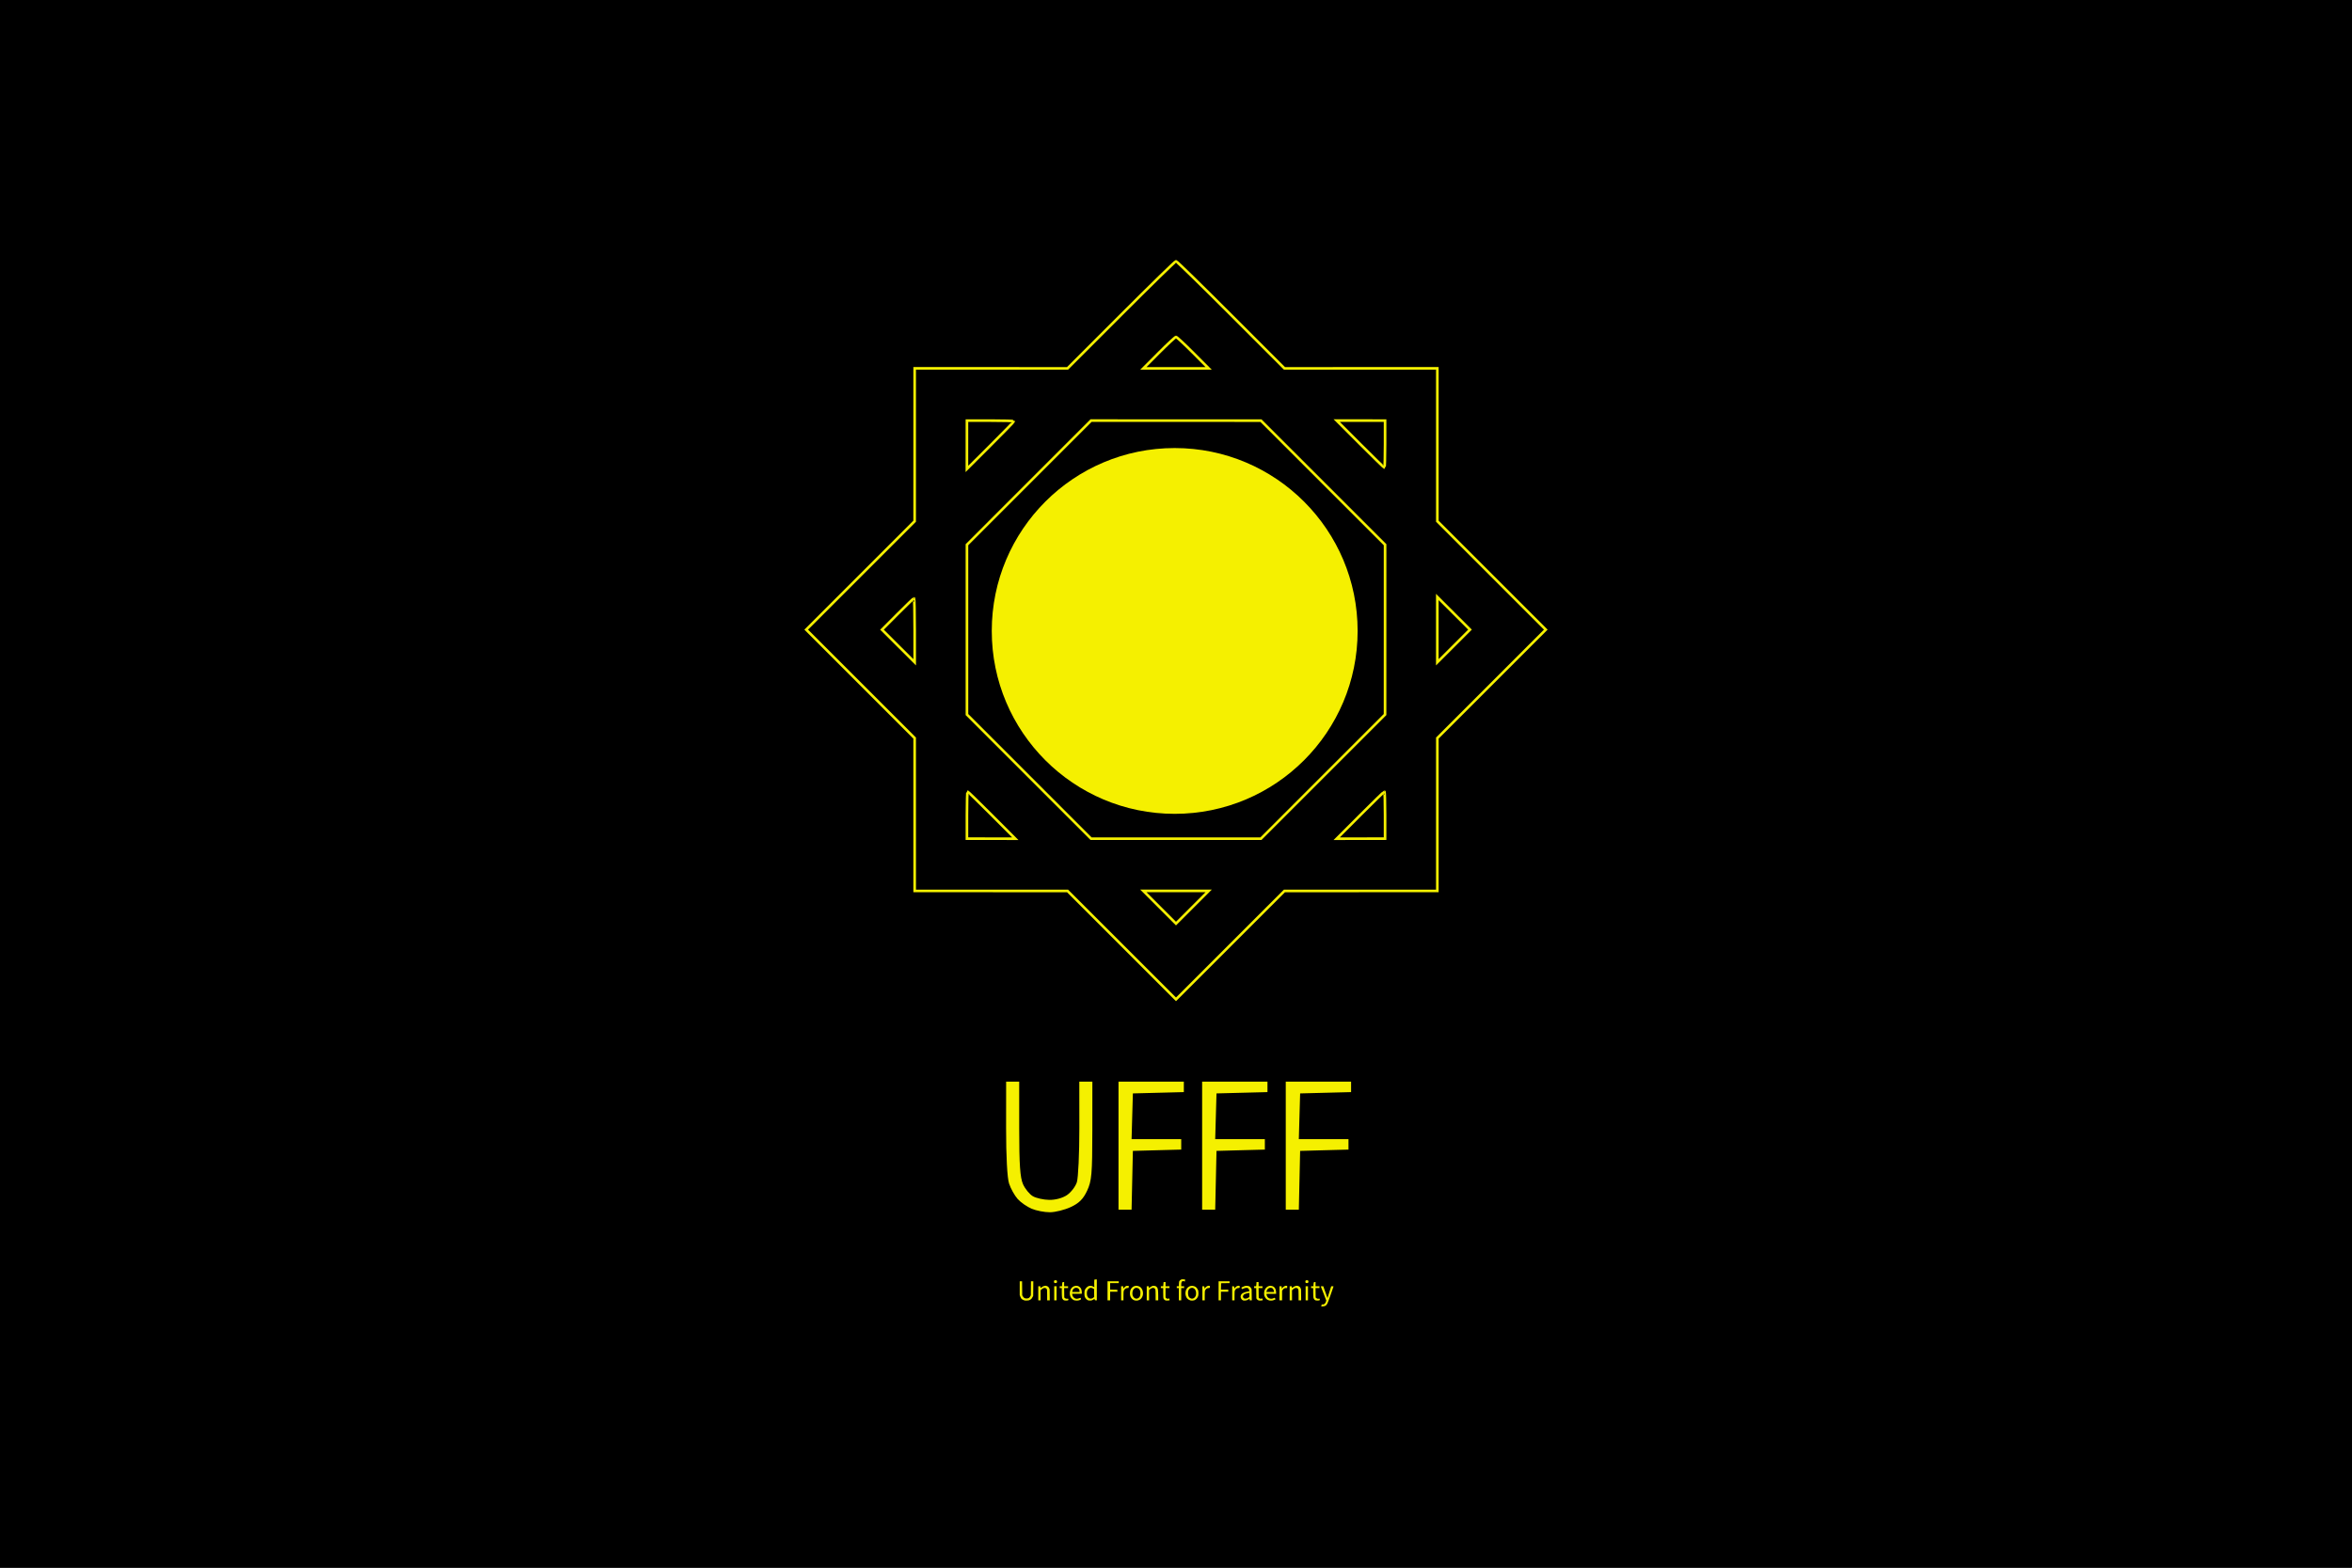
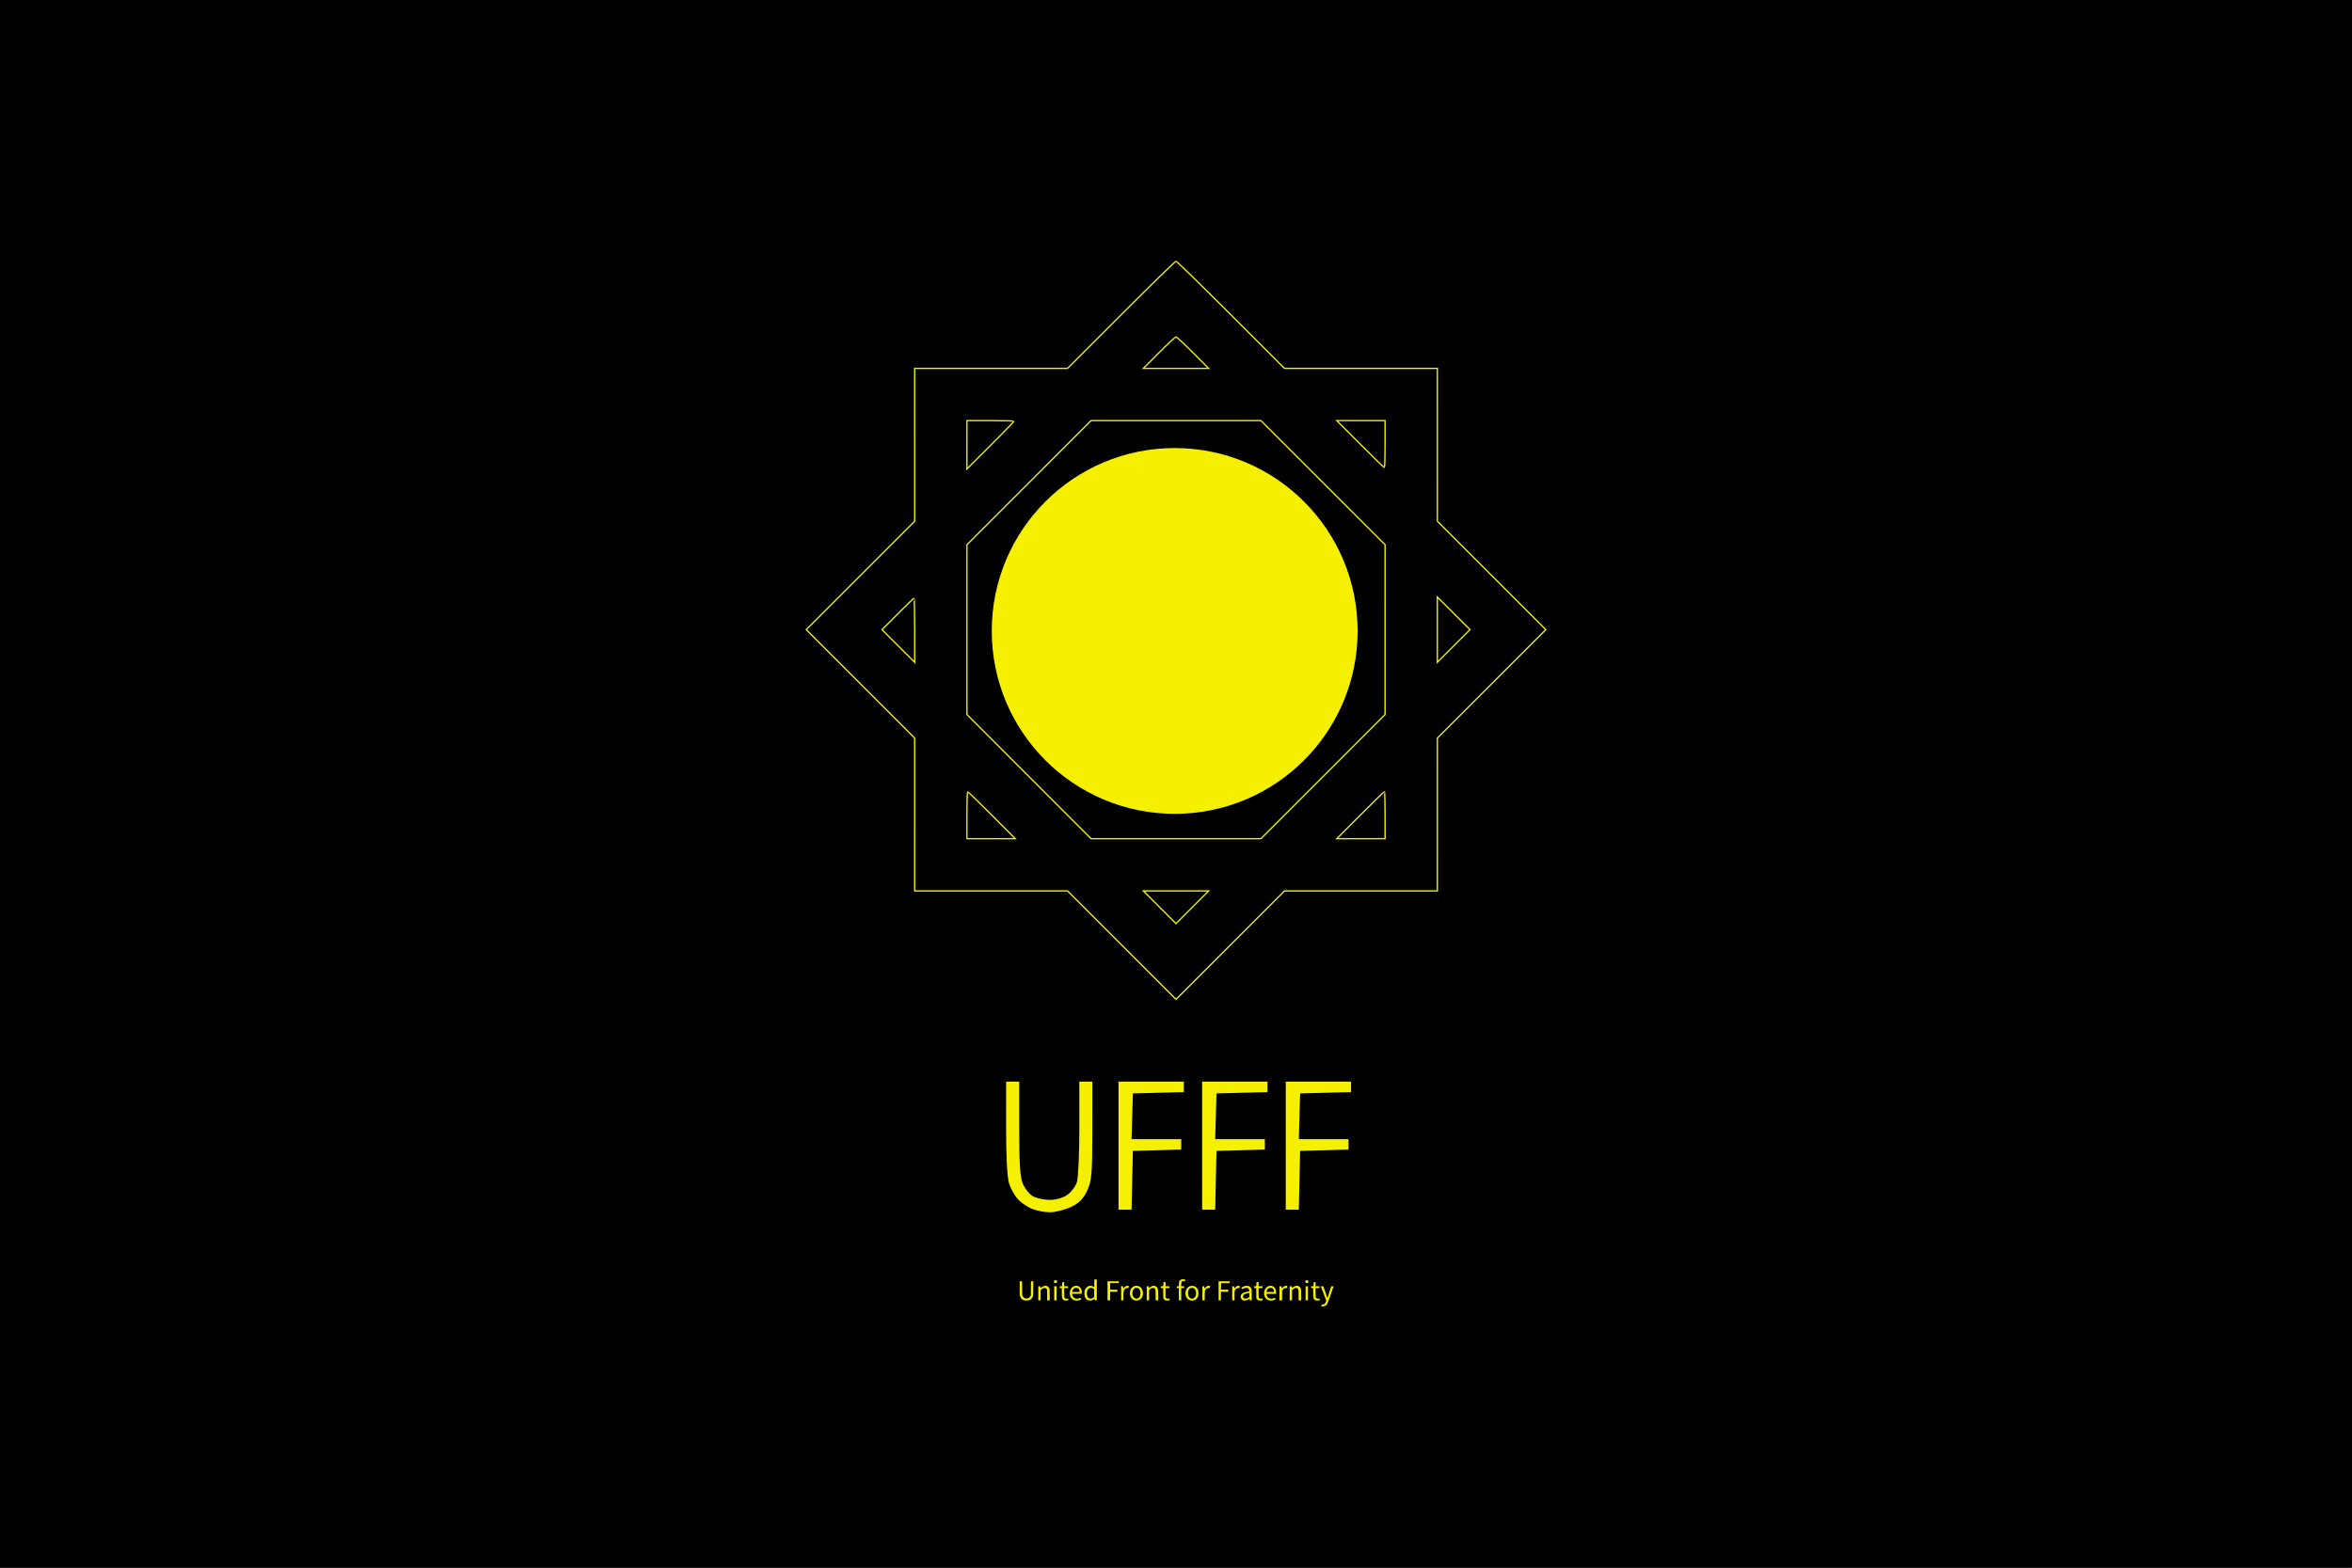
<svg xmlns="http://www.w3.org/2000/svg" width="900" height="600">
  <style />
  <rect width="900" height="600" fill="black" />
  <path d="M0 0 L0 600 L900 600" fill="black" />
  <g transform="translate(0,-5.02)">
    <g transform="translate(0,6)">
      <circle cx="449.5" cy="240.5" r="70" fill="#f5f000" />
    </g>
    <path d="M406 158 L360 197 L360 158" fill="black" />
    <path d="M500 158 L539 157 L534 187" fill="black" />
    <path d="M358 289 L406 332 L363 338" fill="black" />
    <path d="M537 285 L490 332 L542 333" fill="black" />
    <path d="M 387.5 422 L 385 422 L 384.983 439.75 C 384.973 450.531 385.42 458.874 386.122 461 C 386.757 462.925 388.227 465.57 389.389 466.879 C 390.55 468.187 392.962 469.875 394.75 470.629 C 396.538 471.383 399.688 471.994 401.75 471.986 C 403.812 471.978 407.413 471.078 409.75 469.986 C 412.914 468.507 414.507 466.914 415.986 463.75 C 417.743 459.989 417.973 457.343 417.986 440.75 L 418 422 L 415.5 422 L 413 422 L 413.017 439.75 C 413.026 449.512 412.595 458.85 412.06 460.5 C 411.526 462.15 409.831 464.358 408.294 465.407 C 406.628 466.544 403.885 467.288 401.5 467.249 C 399.3 467.213 396.471 466.58 395.214 465.842 C 393.956 465.104 392.269 463.038 391.464 461.25 C 390.353 458.784 390 453.656 390 440 L 390 422 L 387.5 422 Z M 440.5 422 L 428 422 L 428 446.5 L 428 471 L 430.5 471 L 433 471 L 433.25 459.75 L 433.5 448.5 L 442.75 448.25 L 452 448 L 452 446 L 452 444 L 442.5 444 L 433 444 L 433.25 435.25 L 433.5 426.5 L 443.25 426.25 L 453 426 L 453 424 L 453 422 L 440.5 422 Z M 472.5 422 L 460 422 L 460 446.5 L 460 471 L 462.5 471 L 465 471 L 465.25 459.75 L 465.5 448.5 L 474.75 448.25 L 484 448 L 484 446 L 484 444 L 474.5 444 L 465 444 L 465.25 435.25 L 465.5 426.5 L 475.25 426.25 L 485 426 L 485 424 L 485 422 L 472.5 422 Z M 504.5 422 L 492 422 L 492 446.5 L 492 471 L 494.5 471 L 497 471 L 497.25 459.75 L 497.5 448.5 L 506.75 448.25 L 516 448 L 516 446 L 516 444 L 506.5 444 L 497 444 L 497.25 435.25 L 497.5 426.5 L 507.25 426.25 L 517 426 L 517 424 L 517 422 L 504.5 422 Z " fill="#f5f000" transform="translate(0,-3)" />
-     <path d="M 450 101.994 C 449.725 101.994 440.275 111.222 429 122.5 L 408.5 143.006 L 379.25 143.003 L 350 143 L 349.997 172.25 L 349.994 201.5 L 329.247 222.25 L 308.5 243 L 329.247 263.75 L 349.994 284.5 L 349.997 313.75 L 350 343 L 379.25 343.003 L 408.5 343.006 L 429.25 363.753 L 450 384.5 L 470.75 363.753 L 491.5 343.006 L 520.75 343.003 L 550 343 L 550.003 313.75 L 550.006 284.5 L 570.753 263.75 L 591.5 243 L 570.753 222.25 L 550.006 201.5 L 550.003 172.25 L 550 143 L 520.75 143.003 L 491.5 143.006 L 471 122.5 C 459.725 111.222 450.275 101.994 450 101.994 Z M 450 130.979 C 450.275 130.979 453.2 133.688 456.5 137 L 462.5 143.021 L 450 143.021 L 437.5 143.021 L 443.5 137 C 446.8 133.688 449.725 130.979 450 130.979 Z M 379 163 C 383.95 163 388.003 163.113 388.007 163.25 C 388.011 163.387 383.958 167.55 379 172.5 L 369.986 181.5 L 369.993 172.25 L 370 163 L 379 163 Z M 450 163 L 482.5 163.005 L 506.253 186.753 L 530.005 210.5 L 530 243 L 529.995 275.5 L 506.247 299.253 L 482.5 323.005 L 450 323.005 L 417.5 323.005 L 393.753 299.253 L 370.005 275.5 L 370.005 243 L 370.005 210.5 L 393.753 186.747 L 417.5 162.995 L 450 163 Z M 520.75 162.993 L 530 163 L 530 172 C 530 176.95 529.888 181.003 529.75 181.007 C 529.612 181.011 525.45 176.958 520.5 172 L 511.5 162.986 L 520.75 162.993 Z M 349.75 230.99 C 349.887 230.995 350.002 236.512 350.003 243.25 L 350.007 255.5 L 343.753 249.261 L 337.5 243.021 L 343.5 237 C 346.8 233.689 349.613 230.984 349.75 230.99 Z M 556.247 236.75 L 562.5 243 L 556.247 249.25 L 549.993 255.5 L 549.993 243 L 549.993 230.5 L 556.247 236.75 Z M 370.25 304.993 C 370.387 304.989 374.55 309.042 379.5 314 L 388.5 323.014 L 379.25 323.007 L 370 323 L 370 314 C 370 309.05 370.113 304.997 370.25 304.993 Z M 529.75 304.993 C 529.888 304.997 530 309.05 530 314 L 530 323 L 520.75 323.007 L 511.5 323.014 L 520.5 314 C 525.45 309.042 529.612 304.989 529.75 304.993 Z M 450 342.993 L 462.5 342.993 L 456.25 349.247 L 450 355.5 L 443.75 349.247 L 437.5 342.993 L 450 342.993 Z " fill="#000000" transform="translate(0,3)" stroke-width="1" stroke="#f5f000" />
+     <path d="M 450 101.994 C 449.725 101.994 440.275 111.222 429 122.5 L 408.5 143.006 L 379.25 143.003 L 350 143 L 349.997 172.25 L 349.994 201.5 L 329.247 222.25 L 308.5 243 L 329.247 263.75 L 349.994 284.5 L 349.997 313.75 L 350 343 L 379.25 343.003 L 408.5 343.006 L 429.25 363.753 L 450 384.5 L 470.75 363.753 L 491.5 343.006 L 520.75 343.003 L 550 343 L 550.003 313.75 L 550.006 284.5 L 570.753 263.75 L 591.5 243 L 570.753 222.25 L 550.006 201.5 L 550.003 172.25 L 550 143 L 520.75 143.003 L 491.5 143.006 L 471 122.5 C 459.725 111.222 450.275 101.994 450 101.994 Z M 450 130.979 C 450.275 130.979 453.2 133.688 456.5 137 L 462.5 143.021 L 450 143.021 L 437.5 143.021 L 443.5 137 C 446.8 133.688 449.725 130.979 450 130.979 Z M 379 163 C 383.95 163 388.003 163.113 388.007 163.25 C 388.011 163.387 383.958 167.55 379 172.5 L 369.986 181.5 L 369.993 172.25 L 370 163 L 379 163 Z M 450 163 L 482.5 163.005 L 506.253 186.753 L 530.005 210.5 L 530 243 L 529.995 275.5 L 506.247 299.253 L 482.5 323.005 L 450 323.005 L 417.5 323.005 L 393.753 299.253 L 370.005 275.5 L 370.005 243 L 370.005 210.5 L 393.753 186.747 L 417.5 162.995 L 450 163 Z M 520.75 162.993 L 530 163 L 530 172 C 530 176.95 529.888 181.003 529.75 181.007 C 529.612 181.011 525.45 176.958 520.5 172 L 511.5 162.986 L 520.75 162.993 Z M 349.75 230.99 C 349.887 230.995 350.002 236.512 350.003 243.25 L 350.007 255.5 L 343.753 249.261 L 337.5 243.021 L 343.5 237 C 346.8 233.689 349.613 230.984 349.75 230.99 Z M 556.247 236.75 L 562.5 243 L 556.247 249.25 L 549.993 255.5 L 549.993 243 L 549.993 230.5 L 556.247 236.75 Z M 370.25 304.993 C 370.387 304.989 374.55 309.042 379.5 314 L 388.5 323.014 L 379.25 323.007 L 370 323 L 370 314 C 370 309.05 370.113 304.997 370.25 304.993 Z M 529.75 304.993 C 529.888 304.997 530 309.05 530 314 L 530 323 L 520.75 323.007 L 511.5 323.014 L 520.5 314 C 525.45 309.042 529.612 304.989 529.75 304.993 Z M 450 342.993 L 462.5 342.993 L 456.25 349.247 L 450 355.5 L 443.75 349.247 L 437.5 342.993 L 450 342.993 Z " fill="#000000" transform="translate(0,3)" stroke-width="0.5" stroke="#f5f000" />
    <path d="M 4528.5 4946.417 C 4523.86 4945.998 4521.723 4946.286 4519.071 4947.687 C 4517.185 4948.684 4514.71 4950.77 4513.571 4952.322 C 4511.902 4954.596 4511.451 4956.876 4511.25 4964.072 L 4511 4973 L 4507 4973 L 4503 4973 L 4503 4976.5 L 4503 4980 L 4507 4980 L 4511 4980 L 4511 5003.5 L 4511 5027 L 4515.5 5027 L 4520 5027 L 4520 5003.5 L 4520 4980 L 4525.5 4980 L 4531 4980 L 4531 4976.5 L 4531 4973 L 4525.5 4973 L 4520 4973 L 4520 4966.5 C 4520 4962.722 4520.628 4958.744 4521.5 4957 C 4522.325 4955.35 4524.012 4953.784 4525.25 4953.521 C 4526.488 4953.258 4528.962 4953.483 4530.75 4954.021 L 4534 4955 L 4534.576 4951.25 C 4534.893 4949.188 4535.005 4947.378 4534.826 4947.23 C 4534.647 4947.081 4531.8 4946.716 4528.5 4946.417 Z M 4192.5 4947 C 4189.134 4947 4187.832 4947.441 4187.335 4948.75 C 4186.969 4949.712 4186.856 4956.413 4187.085 4963.64 L 4187.5 4976.779 L 4183.5 4974.441 C 4181.3 4973.155 4177.7 4971.812 4175.5 4971.455 C 4173.3 4971.098 4169.587 4971.3 4167.25 4971.903 C 4164.651 4972.574 4161.232 4974.651 4158.447 4977.25 C 4155.944 4979.587 4152.927 4983.525 4151.745 4986 C 4150.026 4989.596 4149.585 4992.408 4149.547 5000 C 4149.514 5006.595 4150.019 5010.876 4151.196 5014 C 4152.181 5016.613 4154.801 5020.282 4157.446 5022.75 C 4160.455 5025.558 4163.273 5027.214 4165.75 5027.63 C 4167.812 5027.977 4171.75 5028.013 4174.5 5027.71 C 4177.879 5027.338 4180.878 5026.161 4183.75 5024.08 L 4188 5021 L 4188.75 5024.023 C 4189.42 5026.723 4189.901 5027.044 4193.25 5027.023 L 4197 5027 L 4197 4987 L 4197 4947 L 4192.5 4947 Z M 4039.25 4949.983 C 4037.188 4949.974 4034.93 4950.537 4034.233 4951.233 C 4033.537 4951.93 4032.967 4953.85 4032.967 4955.5 C 4032.967 4957.15 4033.537 4959.07 4034.233 4959.767 C 4034.93 4960.463 4036.963 4961.026 4038.75 4961.017 C 4040.537 4961.007 4042.675 4960.325 4043.5 4959.5 C 4044.325 4958.675 4045 4957.1 4045 4956 C 4045 4954.9 4044.55 4953.1 4044 4952 C 4043.269 4950.539 4041.989 4949.996 4039.25 4949.983 Z M 5001.25 4949.983 C 4999.188 4949.974 4996.93 4950.537 4996.233 4951.233 C 4995.537 4951.93 4994.967 4953.85 4994.967 4955.5 C 4994.967 4957.15 4995.537 4959.07 4996.233 4959.767 C 4996.93 4960.463 4998.962 4961.026 5000.75 4961.017 C 5002.538 4961.007 5004.675 4960.325 5005.5 4959.5 C 5006.325 4958.675 5007 4957.1 5007 4956 C 5007 4954.9 5006.55 4953.1 5006 4952 C 5005.269 4950.539 5003.989 4949.996 5001.25 4949.983 Z M 3906.5 4954 L 3902 4954 L 3902 4980.5 L 3902 5007 L 3904.209 5012.75 C 3905.424 5015.913 3907.378 5019.625 3908.551 5021 C 3909.724 5022.375 3913.118 5024.563 3916.092 5025.862 C 3920.649 5027.852 3922.771 5028.167 3929.58 5027.862 C 3936.483 5027.553 3938.376 5027.056 3942.58 5024.453 C 3946.346 5022.12 3948.203 5020.027 3950.5 5015.527 L 3953.5 5009.649 L 3953.75 4981.825 L 3954 4954 L 3949.5 4954 L 3945 4954 L 3944.75 4980.75 L 3944.5 5007.5 L 3942.387 5011.5 C 3941.226 5013.7 3939.05 5016.4 3937.553 5017.5 C 3935.775 5018.806 3932.864 5019.608 3929.165 5019.811 C 3925.025 5020.038 3922.558 5019.608 3920 5018.212 C 3918.037 5017.14 3915.402 5014.369 3914 5011.901 L 3911.5 5007.5 L 3911.25 4980.75 L 3911 4954 L 3906.5 4954 Z M 4259.5 4954 L 4238 4954 L 4238 4990.5 L 4238 5027 L 4243 5027 L 4248 5027 L 4248 5010.5 L 4248 4994 L 4262 4994 L 4276 4994 L 4275.75 4990.25 L 4275.5 4986.5 L 4261.75 4986.25 L 4248 4986 L 4248 4973.5 L 4248 4961 L 4264.5 4961 L 4281 4961 L 4281 4957.5 L 4281 4954 L 4259.5 4954 Z M 4684 4954 L 4663 4954 L 4663 4990.5 L 4663 5027 L 4667.5 5027 L 4672 5027 L 4672 5010.5 L 4672 4994 L 4686 4994 L 4700 4994 L 4700 4990 L 4700 4986 L 4686 4986 L 4672 4986 L 4672.25 4973.75 L 4672.5 4961.5 L 4688.75 4961.25 L 4705 4961 L 4705 4957.5 L 4705 4954 L 4684 4954 Z M 4068.75 4956.977 C 4065.893 4956.957 4065.408 4957.35 4064.738 4960.227 C 4064.319 4962.027 4063.981 4965.637 4063.988 4968.25 L 4064 4973 L 4059.5 4973 L 4055 4973 L 4055 4976.5 L 4055 4980 L 4059 4980 L 4063 4980 L 4063 4996.5 C 4063 5005.575 4063.457 5014.913 4064.015 5017.25 C 4064.598 5019.691 4066.33 5022.777 4068.086 5024.5 C 4070.698 5027.064 4072.041 5027.549 4077.321 5027.836 C 4080.72 5028.021 4084.738 5027.684 4086.25 5027.086 C 4088.672 5026.13 4088.9 5025.672 4088.164 5023.25 L 4087.328 5020.5 L 4082.914 5020.848 C 4079.352 5021.128 4077.921 5020.711 4075.5 5018.684 L 4072.5 5016.172 L 4072.25 4998.086 L 4072 4980 L 4079.5 4980 L 4087 4980 L 4087 4976.5 L 4087 4973 L 4079.5 4973 L 4072 4973 L 4072 4965 L 4072 4957 L 4068.75 4956.977 Z M 4456.25 4956.99 L 4452.5 4956.979 L 4451.75 4964.99 L 4451 4973 L 4446.5 4973 L 4442 4973 L 4442 4976.5 L 4442 4980 L 4446.5 4980 L 4451 4980 L 4451 4998.5 C 4451 5012.722 4451.347 5017.809 4452.5 5020.5 C 4453.325 5022.425 4455.462 5024.928 4457.25 5026.063 C 4459.914 5027.754 4461.79 5028.069 4467.655 5027.813 C 4471.59 5027.641 4475.072 5027.275 4475.393 5027 C 4475.713 5026.725 4475.644 5025.026 4475.238 5023.225 L 4474.5 5019.95 L 4470 5020.638 C 4465.995 5021.25 4465.198 5021.033 4462.75 5018.663 L 4460 5016 L 4460 4998 L 4460 4980 L 4467.5 4980 L 4475 4980 L 4475 4976.5 L 4475 4973 L 4467.5 4973 L 4460 4973 L 4460 4965 L 4460 4957 L 4456.25 4956.99 Z M 4812 4957 L 4808 4957 L 4807.989 4961.25 C 4807.983 4963.587 4807.645 4967.196 4807.239 4969.268 L 4806.5 4973.037 L 4802.75 4973.018 L 4799 4973 L 4799 4976.5 L 4799 4980 L 4803 4980 L 4807 4980 L 4807.25 4999.75 L 4807.5 5019.5 L 4809.604 5022.5 C 4810.761 5024.15 4813.236 5026.138 4815.104 5026.917 C 4817.502 5027.917 4820.41 5028.148 4825 5027.702 C 4828.575 5027.355 4831.639 5026.942 4831.81 5026.785 C 4831.98 5026.628 4831.867 5025.038 4831.56 5023.25 L 4831 5020 L 4826.25 5020.602 C 4822.396 5021.091 4821.029 5020.825 4819 5019.193 L 4816.5 5017.181 L 4816.25 4998.59 L 4816 4980 L 4823.5 4980 L 4831 4980 L 4831 4976.5 L 4831 4973 L 4823.5 4973 L 4816 4973 L 4816 4965 L 4816 4957 L 4812 4957 Z M 5030.75 4956.977 C 5027.893 4956.957 5027.408 4957.35 5026.738 4960.227 C 5026.319 4962.027 5025.981 4965.637 5025.988 4968.25 L 5026 4973 L 5021.5 4973 L 5017 4973 L 5017 4976.5 L 5017 4980 L 5021 4980 L 5025 4980 L 5025 4996.5 C 5025 5005.575 5025.457 5014.913 5026.015 5017.25 C 5026.598 5019.691 5028.33 5022.777 5030.086 5024.5 C 5032.698 5027.064 5034.041 5027.549 5039.321 5027.836 C 5042.72 5028.021 5046.738 5027.684 5048.25 5027.086 C 5050.672 5026.13 5050.9 5025.672 5050.164 5023.25 L 5049.328 5020.5 L 5044.914 5020.848 C 5041.352 5021.128 5039.921 5020.711 5037.5 5018.684 L 5034.5 5016.172 L 5034.25 4998.086 L 5034 4980 L 5041.5 4980 L 5049 4980 L 5049 4976.5 L 5049 4973 L 5041.5 4973 L 5034 4973 L 5034 4965 L 5034 4957 L 5030.75 4956.977 Z M 4000.5 4971.066 C 3998.85 4971.078 3995.7 4971.741 3993.5 4972.538 C 3991.3 4973.336 3987.812 4975.342 3985.75 4976.995 C 3983.688 4978.648 3981.762 4979.663 3981.472 4979.25 C 3981.182 4978.837 3980.957 4977.262 3980.972 4975.75 L 3981 4973 L 3977 4973 L 3973 4973 L 3973 5000 L 3973 5027 L 3977.5 5027 L 3982 5027 L 3981.954 5007.75 L 3981.908 4988.5 L 3985.704 4984.936 C 3987.792 4982.976 3991.188 4980.838 3993.25 4980.186 C 3995.897 4979.349 3998.029 4979.294 4000.5 4980 C 4002.833 4980.667 4004.5 4982 4005.5 4984 C 4006.683 4986.367 4007 4991.222 4007 5007 L 4007 5027 L 4012 5027 L 4017 5027 L 4016.741 5005.75 L 4016.482 4984.5 L 4014.241 4979.75 C 4012.507 4976.074 4011.039 4974.553 4007.75 4973.022 C 4005.412 4971.934 4002.15 4971.054 4000.5 4971.066 Z M 4117.5 4971.085 C 4115.85 4971.125 4112.475 4971.886 4110 4972.775 C 4107.525 4973.665 4103.92 4975.992 4101.989 4977.946 C 4100.058 4979.901 4097.639 4983.3 4096.613 4985.5 C 4095.587 4987.7 4094.378 4991.75 4093.926 4994.5 C 4093.474 4997.25 4093.478 5001.975 4093.935 5005 C 4094.391 5008.025 4095.655 5012.3 4096.742 5014.5 C 4097.83 5016.7 4100.696 5020.204 4103.11 5022.287 C 4105.525 5024.369 4109.075 5026.504 4111 5027.031 C 4112.925 5027.558 4116.975 5027.997 4120 5028.006 C 4123.025 5028.015 4127.525 5027.362 4130 5026.554 C 4132.475 5025.745 4135.062 5024.39 4135.75 5023.542 C 4136.703 5022.366 4136.73 5021.466 4135.865 5019.75 C 4135.24 5018.512 4134.678 5017.401 4134.615 5017.281 C 4134.552 5017.161 4132.137 5017.948 4129.25 5019.031 C 4126.363 5020.114 4122.312 5020.999 4120.25 5020.998 C 4118.188 5020.998 4114.957 5020.21 4113.071 5019.248 C 4111.185 5018.287 4108.36 5015.925 4106.793 5014 C 4105.227 5012.075 4103.62 5008.581 4103.222 5006.235 L 4102.5 5001.969 L 4120.75 5001.985 L 4139 5002 L 4139.554 4999.75 C 4139.859 4998.512 4139.689 4994.8 4139.176 4991.5 C 4138.664 4988.2 4137.571 4984.15 4136.748 4982.5 C 4135.925 4980.85 4133.62 4978.038 4131.626 4976.25 C 4129.632 4974.462 4126.312 4972.553 4124.25 4972.006 C 4122.188 4971.459 4119.15 4971.044 4117.5 4971.085 Z M 4316 4971.607 C 4314.075 4971.375 4311.375 4971.43 4310 4971.729 C 4308.625 4972.028 4305.363 4974.461 4302.75 4977.136 L 4298 4982 L 4298 4977.5 L 4298 4973 L 4294 4973 L 4290 4973 L 4290 5000 L 4290 5027 L 4294.5 5027 L 4299 5027 L 4299 5010 C 4299 4997.805 4299.389 4992.081 4300.377 4989.75 C 4301.134 4987.962 4303.191 4985.15 4304.947 4983.5 C 4307.382 4981.211 4309.359 4980.381 4313.282 4980 L 4318.425 4979.5 L 4319.135 4976 C 4319.525 4974.075 4319.767 4972.394 4319.672 4972.264 C 4319.577 4972.133 4317.925 4971.838 4316 4971.607 Z M 4348 4971.06 C 4346.625 4971.104 4343.363 4971.783 4340.75 4972.57 C 4337.748 4973.474 4334.412 4975.564 4331.685 4978.25 C 4328.814 4981.078 4326.752 4984.34 4325.523 4988 C 4324.408 4991.319 4323.686 4996.275 4323.703 5000.5 C 4323.722 5005.46 4324.367 5008.957 4325.916 5012.5 C 4327.119 5015.25 4329.542 5019.017 4331.301 5020.872 C 4333.061 5022.727 4336.3 5025.079 4338.5 5026.1 C 4340.926 5027.226 4344.861 5027.977 4348.5 5028.009 C 4353.171 5028.051 4355.697 5027.446 4359.901 5025.281 C 4363.716 5023.317 4366.294 5021.032 4368.68 5017.5 C 4370.621 5014.627 4372.52 5010.16 4373.145 5007 C 4373.742 5003.975 4373.954 4999.137 4373.615 4996.25 C 4373.277 4993.363 4371.988 4988.682 4370.75 4985.85 C 4369.512 4983.017 4366.812 4979.192 4364.75 4977.35 C 4362.656 4975.479 4358.682 4973.333 4355.75 4972.49 C 4352.863 4971.66 4349.375 4971.016 4348 4971.06 Z M 4416.5 4971.449 C 4412.834 4971.065 4410.433 4971.428 4407.5 4972.808 C 4405.3 4973.844 4402.038 4975.885 4400.25 4977.345 C 4398.462 4978.805 4396.775 4980 4396.5 4980 C 4396.225 4980 4396 4978.425 4396 4976.5 L 4396 4973 L 4392 4973 L 4388 4973 L 4388 5000 L 4388 5027 L 4392.5 5027 L 4397 5027 L 4397.018 5007.25 L 4397.036 4987.5 L 4401.268 4984.055 C 4403.596 4982.161 4407.075 4980.223 4409 4979.749 C 4411.173 4979.214 4413.732 4979.288 4415.75 4979.944 C 4418.024 4980.683 4419.451 4982.051 4420.5 4984.5 C 4421.662 4987.212 4422 4992.389 4422 5007.5 L 4422 5027 L 4427 5027 L 4432 5027 L 4431.98 5010.25 C 4431.969 5001.038 4431.531 4990.575 4431.008 4987 C 4430.484 4983.425 4429.201 4979.375 4428.157 4978 C 4427.112 4976.625 4425.187 4974.706 4423.879 4973.736 C 4422.571 4972.766 4419.25 4971.737 4416.5 4971.449 Z M 4563.5 4971.518 C 4560.513 4971.225 4556.689 4971.612 4554 4972.48 C 4551.525 4973.28 4547.747 4975.411 4545.605 4977.217 C 4543.462 4979.023 4540.601 4982.75 4539.247 4985.5 C 4537.742 4988.557 4536.58 4993.026 4536.259 4997 C 4535.906 5001.364 4536.251 5005.308 4537.31 5009 C 4538.178 5012.025 4540.169 5016.3 4541.735 5018.5 C 4543.484 5020.958 4546.687 5023.565 4550.041 5025.262 C 4554.134 5027.333 4556.939 5028.021 4561.25 5028.012 C 4564.413 5028.005 4568.688 5027.302 4570.75 5026.449 C 4572.812 5025.596 4576.018 5023.459 4577.872 5021.699 C 4579.727 5019.94 4582.31 5016.25 4583.613 5013.5 C 4585.55 5009.408 4585.968 5006.956 4585.914 5000 C 4585.878 4995.325 4585.32 4990.067 4584.674 4988.316 C 4584.028 4986.565 4582.14 4983.19 4580.477 4980.816 C 4578.707 4978.289 4575.598 4975.569 4572.977 4974.255 C 4570.515 4973.02 4566.25 4971.788 4563.5 4971.518 Z M 4624.75 4971.039 C 4623.512 4971.061 4621.15 4971.667 4619.5 4972.388 C 4617.85 4973.108 4614.812 4975.565 4612.75 4977.849 L 4609 4982 L 4609 4979 C 4609 4977.35 4608.775 4975.325 4608.5 4974.5 C 4608.183 4973.548 4606.722 4973 4604.5 4973 L 4601 4973 L 4601 5000 L 4601 5027 L 4605.5 5027 L 4610 5027 L 4610 5009.5 C 4610 4994 4610.229 4991.543 4612 4988 C 4613.1 4985.8 4615.462 4983.102 4617.25 4982.004 C 4619.154 4980.834 4622.26 4980.006 4624.75 4980.004 C 4627.636 4980.001 4629.16 4979.519 4629.5 4978.5 C 4629.775 4977.675 4630 4975.875 4630 4974.5 C 4630 4973.125 4629.325 4971.775 4628.5 4971.5 C 4627.675 4971.225 4625.988 4971.018 4624.75 4971.039 Z M 4738.75 4971.039 C 4737.512 4971.061 4735.15 4971.667 4733.5 4972.388 C 4731.85 4973.108 4728.812 4975.565 4726.75 4977.849 L 4723 4982 L 4723 4979 C 4723 4977.35 4722.775 4975.325 4722.5 4974.5 C 4722.183 4973.548 4720.722 4973 4718.5 4973 L 4715 4973 L 4715 5000 L 4715 5027 L 4719.5 5027 L 4724 5027 L 4724 5009.5 C 4724 4994 4724.229 4991.543 4726 4988 C 4727.1 4985.8 4729.462 4983.102 4731.25 4982.004 C 4733.154 4980.834 4736.26 4980.006 4738.75 4980.004 C 4741.636 4980.001 4743.16 4979.519 4743.5 4978.5 C 4743.775 4977.675 4744 4975.875 4744 4974.5 C 4744 4973.125 4743.325 4971.775 4742.5 4971.5 C 4741.675 4971.225 4739.988 4971.018 4738.75 4971.039 Z M 4773 4971.547 C 4769.975 4971.294 4765.812 4971.517 4763.75 4972.043 C 4761.688 4972.569 4757.75 4974.125 4755 4975.5 C 4752.25 4976.875 4750 4978.225 4750 4978.5 C 4750 4978.775 4750.562 4980.138 4751.25 4981.529 C 4751.938 4982.92 4752.837 4984.045 4753.25 4984.029 C 4753.663 4984.013 4755.913 4983.041 4758.25 4981.869 C 4760.587 4980.697 4764.975 4979.511 4768 4979.234 C 4772.763 4978.798 4773.875 4979.05 4776.302 4981.115 C 4777.961 4982.526 4779.471 4985.133 4780.003 4987.5 C 4780.497 4989.7 4780.586 4991.774 4780.201 4992.109 C 4779.815 4992.444 4776.125 4993.248 4772 4993.897 C 4767.875 4994.545 4761.688 4996.409 4758.25 4998.038 C 4754.101 5000.004 4751.329 5002.093 4750.003 5004.25 C 4748.905 5006.038 4747.725 5009.075 4747.381 5011 C 4746.954 5013.387 4747.364 5015.931 4748.668 5019 C 4749.816 5021.7 4751.964 5024.434 4754.04 5025.837 C 4756.975 5027.818 4758.5 5028.122 4764.084 5027.837 C 4769.438 5027.563 4771.632 5026.893 4775.834 5024.25 C 4778.675 5022.462 4781.225 5021 4781.5 5021 C 4781.775 5021 4782 5022.35 4782 5024 L 4782 5027 L 4786 5027 L 4790 5027 L 4789.75 5005.75 L 4789.5 4984.5 L 4787 4980.166 C 4785.625 4977.782 4783.15 4974.972 4781.5 4973.92 C 4779.85 4972.868 4776.025 4971.801 4773 4971.547 Z M 4860.75 4971.086 C 4859.512 4971.133 4857.375 4971.514 4856 4971.932 C 4854.625 4972.35 4852.15 4973.396 4850.5 4974.257 C 4848.85 4975.117 4846.312 4977.099 4844.86 4978.661 C 4843.408 4980.222 4841.199 4983.525 4839.952 4986 C 4838.482 4988.917 4837.525 4992.962 4837.231 4997.5 C 4836.982 5001.35 4837.253 5006.3 4837.834 5008.5 C 4838.414 5010.7 4840.377 5014.733 4842.195 5017.463 C 4844.569 5021.029 4847.049 5023.22 4851 5025.244 C 4855.526 5027.563 4857.74 5028.055 4863.5 5028.021 C 4868.827 5027.99 4871.755 5027.385 4875.75 5025.49 L 4881 5023 L 4879.5 5020 C 4878.675 5018.35 4877.887 5016.987 4877.75 5016.971 C 4877.613 5016.956 4875.475 5017.846 4873 5018.949 C 4870.525 5020.053 4866.7 5020.956 4864.5 5020.956 C 4862.3 5020.956 4858.7 5020.151 4856.5 5019.166 C 4854.3 5018.182 4851.539 5016.054 4850.363 5014.438 C 4849.188 5012.822 4847.728 5009.7 4847.119 5007.5 C 4846.51 5005.3 4846.009 5003.163 4846.006 5002.75 C 4846.003 5002.337 4854.325 5002 4864.5 5002 L 4883 5002 L 4883.01 4996.75 C 4883.015 4993.863 4882.34 4989.137 4881.51 4986.25 C 4880.528 4982.837 4878.688 4979.672 4876.25 4977.205 C 4873.749 4974.675 4870.918 4973.009 4867.75 4972.205 C 4865.137 4971.542 4861.988 4971.039 4860.75 4971.086 Z M 4921 4970.994 C 4919.625 4970.974 4916.59 4971.979 4914.256 4973.228 C 4911.922 4974.478 4908.918 4977.075 4907.581 4979 L 4905.149 4982.5 L 4904.574 4977.75 L 4904 4973 L 4900 4973 L 4896 4973 L 4896 5000 L 4896 5027 L 4901 5027 L 4906 5027 L 4906.031 5008.75 L 4906.061 4990.5 L 4908.281 4987.092 C 4909.501 4985.218 4911.738 4982.856 4913.25 4981.842 C 4914.906 4980.733 4917.79 4980 4920.5 4980 L 4925 4980 L 4925.602 4976.25 C 4926.023 4973.625 4925.798 4972.28 4924.852 4971.765 C 4924.108 4971.361 4922.375 4971.014 4921 4970.994 Z M 4962.5 4971.066 C 4960.85 4971.078 4957.7 4971.741 4955.5 4972.538 C 4953.3 4973.336 4949.812 4975.342 4947.75 4976.995 C 4945.688 4978.648 4943.762 4979.663 4943.472 4979.25 C 4943.182 4978.837 4942.957 4977.262 4942.972 4975.75 L 4943 4973 L 4939 4973 L 4935 4973 L 4935 5000 L 4935 5027 L 4939.5 5027 L 4944 5027 L 4943.954 5007.75 L 4943.908 4988.5 L 4947.704 4984.936 C 4949.792 4982.976 4953.188 4980.838 4955.25 4980.186 C 4957.897 4979.349 4960.029 4979.294 4962.5 4980 C 4964.833 4980.667 4966.5 4982 4967.5 4984 C 4968.683 4986.367 4969 4991.222 4969 5007 L 4969 5027 L 4974 5027 L 4979 5027 L 4978.741 5005.75 L 4978.482 4984.5 L 4976.241 4979.75 C 4974.507 4976.074 4973.039 4974.553 4969.75 4973.022 C 4967.413 4971.934 4964.15 4971.054 4962.5 4971.066 Z M 4038.5 4973 L 4034 4973 L 4034 5000 L 4034 5027 L 4038.5 5027 L 4043 5027 L 4043 5000 L 4043 4973 L 4038.5 4973 Z M 5000.5 4973 L 4996 4973 L 4996 5000 L 4996 5027 L 5000.5 5027 L 5005 5027 L 5005 5000 L 5005 4973 L 5000.5 4973 Z M 5058.75 4973.008 C 5056.137 4973.004 5054 4973.225 5054 4973.5 C 5054 4973.775 5058.734 4985.812 5064.519 5000.25 C 5070.304 5014.688 5075.035 5027.175 5075.031 5028 C 5075.027 5028.825 5073.893 5031.863 5072.512 5034.75 C 5070.787 5038.356 5068.982 5040.505 5066.75 5041.611 C 5064.78 5042.587 5062.417 5042.981 5060.75 5042.611 C 5059.238 5042.275 5057.828 5042.337 5057.618 5042.75 C 5057.407 5043.163 5056.893 5045.075 5056.476 5047 L 5055.716 5050.5 L 5062.682 5050 C 5068.154 5049.607 5070.384 5048.941 5073.074 5046.897 C 5074.958 5045.466 5077.698 5042.091 5079.163 5039.397 C 5080.627 5036.704 5086.423 5021.225 5092.043 5005 C 5097.663 4988.775 5102.427 4974.938 5102.63 4974.25 C 5102.888 4973.38 5101.63 4973 5098.5 4973 L 5094 4973 L 5089.059 4988.25 C 5086.342 4996.637 5083.145 5006.875 5081.955 5011 L 5079.791 5018.5 L 5071.645 4995.758 L 5063.5 4973.016 L 5058.75 4973.008 Z M 4117.75 4979.017 C 4120.087 4979.008 4123.358 4979.788 4125.018 4980.75 C 4126.677 4981.712 4128.702 4983.962 4129.518 4985.75 C 4130.333 4987.538 4131 4990.35 4131 4992 L 4131 4995 L 4117 4995 L 4103 4995 L 4103.014 4993.25 C 4103.022 4992.288 4103.883 4989.7 4104.928 4987.5 C 4105.973 4985.3 4108.329 4982.495 4110.164 4981.267 C 4112.293 4979.841 4115.037 4979.028 4117.75 4979.017 Z M 4174.5 4978.998 C 4176.15 4978.99 4179.525 4980 4182 4981.242 L 4186.5 4983.5 L 4186.75 4998.75 L 4187 5014 L 4184 5016.5 C 4182.35 5017.875 4179.312 5019.441 4177.25 5019.98 C 4174.882 5020.599 4172.21 5020.616 4170 5020.026 C 4168.075 5019.512 4165.513 5018.059 4164.306 5016.796 C 4163.1 5015.533 4161.412 5012.812 4160.556 5010.75 C 4159.685 5008.651 4158.989 5004.029 4158.975 5000.25 C 4158.962 4996.426 4159.6 4991.983 4160.448 4990 C 4161.271 4988.075 4162.745 4985.51 4163.722 4984.3 C 4164.7 4983.09 4166.85 4981.405 4168.5 4980.556 C 4170.15 4979.707 4172.85 4979.006 4174.5 4978.998 Z M 4350 4979.379 C 4352.475 4979.654 4355.625 4980.72 4357 4981.748 C 4358.375 4982.776 4360.539 4985.616 4361.81 4988.059 C 4363.769 4991.828 4364.072 4993.711 4363.807 5000.5 C 4363.589 5006.113 4362.884 5009.694 4361.446 5012.5 C 4360.048 5015.227 4357.98 5017.23 4354.948 5018.794 C 4351.448 5020.598 4349.647 5020.939 4346.5 5020.394 C 4343.843 5019.934 4341.279 5018.492 4338.865 5016.101 C 4336.649 5013.906 4334.751 5010.743 4334.004 5008 C 4333.329 5005.525 4332.976 5000.8 4333.219 4997.5 C 4333.498 4993.721 4334.558 4989.871 4336.081 4987.099 C 4337.477 4984.56 4339.98 4981.891 4342 4980.789 C 4344.544 4979.4 4346.729 4979.015 4350 4979.379 Z M 4561.25 4979.039 C 4562.762 4979.018 4565.638 4979.788 4567.64 4980.75 C 4569.967 4981.868 4572.198 4984.124 4573.821 4987 C 4575.493 4989.962 4576.509 4993.55 4576.792 4997.5 C 4577.029 5000.8 4576.671 5005.525 4575.996 5008 C 4575.249 5010.743 4573.351 5013.906 4571.135 5016.101 C 4568.721 5018.492 4566.157 5019.934 4563.5 5020.394 C 4560.353 5020.939 4558.552 5020.598 4555.052 5018.794 C 4552.012 5017.225 4549.96 5015.235 4548.566 5012.5 C 4547.284 5009.984 4546.382 5005.902 4546.137 5001.5 C 4545.922 4997.65 4546.236 4992.925 4546.833 4991 C 4547.431 4989.075 4548.951 4986.183 4550.21 4984.574 C 4551.47 4982.965 4553.85 4981.07 4555.5 4980.363 C 4557.15 4979.657 4559.738 4979.061 4561.25 4979.039 Z M 4862 4978.964 C 4864.671 4978.976 4867.493 4979.699 4868.943 4980.742 C 4870.287 4981.709 4872.19 4984.3 4873.171 4986.5 C 4874.153 4988.7 4874.966 4991.512 4874.978 4992.75 L 4875 4995 L 4860.5 4995 L 4846 4995 L 4846.569 4992.25 C 4846.883 4990.738 4847.921 4988.15 4848.876 4986.5 C 4849.832 4984.85 4852.163 4982.475 4854.057 4981.222 C 4856.379 4979.686 4858.965 4978.951 4862 4978.964 Z M 4778.25 4999.066 L 4781 4999 L 4780.75 5006.711 L 4780.5 5014.422 L 4775.578 5017.461 C 4771.845 5019.767 4769.471 5020.5 4765.742 5020.5 C 4761.632 5020.5 4760.432 5020.05 4758.413 5017.75 C 4757.086 5016.238 4756 5014.1 4756 5013 C 4756 5011.9 4756.675 5009.65 4757.5 5008 C 4758.325 5006.35 4760.35 5004.325 4762 5003.5 C 4763.65 5002.675 4767.363 5001.355 4770.25 5000.566 C 4773.137 4999.777 4776.738 4999.102 4778.25 4999.066 Z " fill="#f5f000" transform="scale(0.1)" />
  </g>
</svg>
